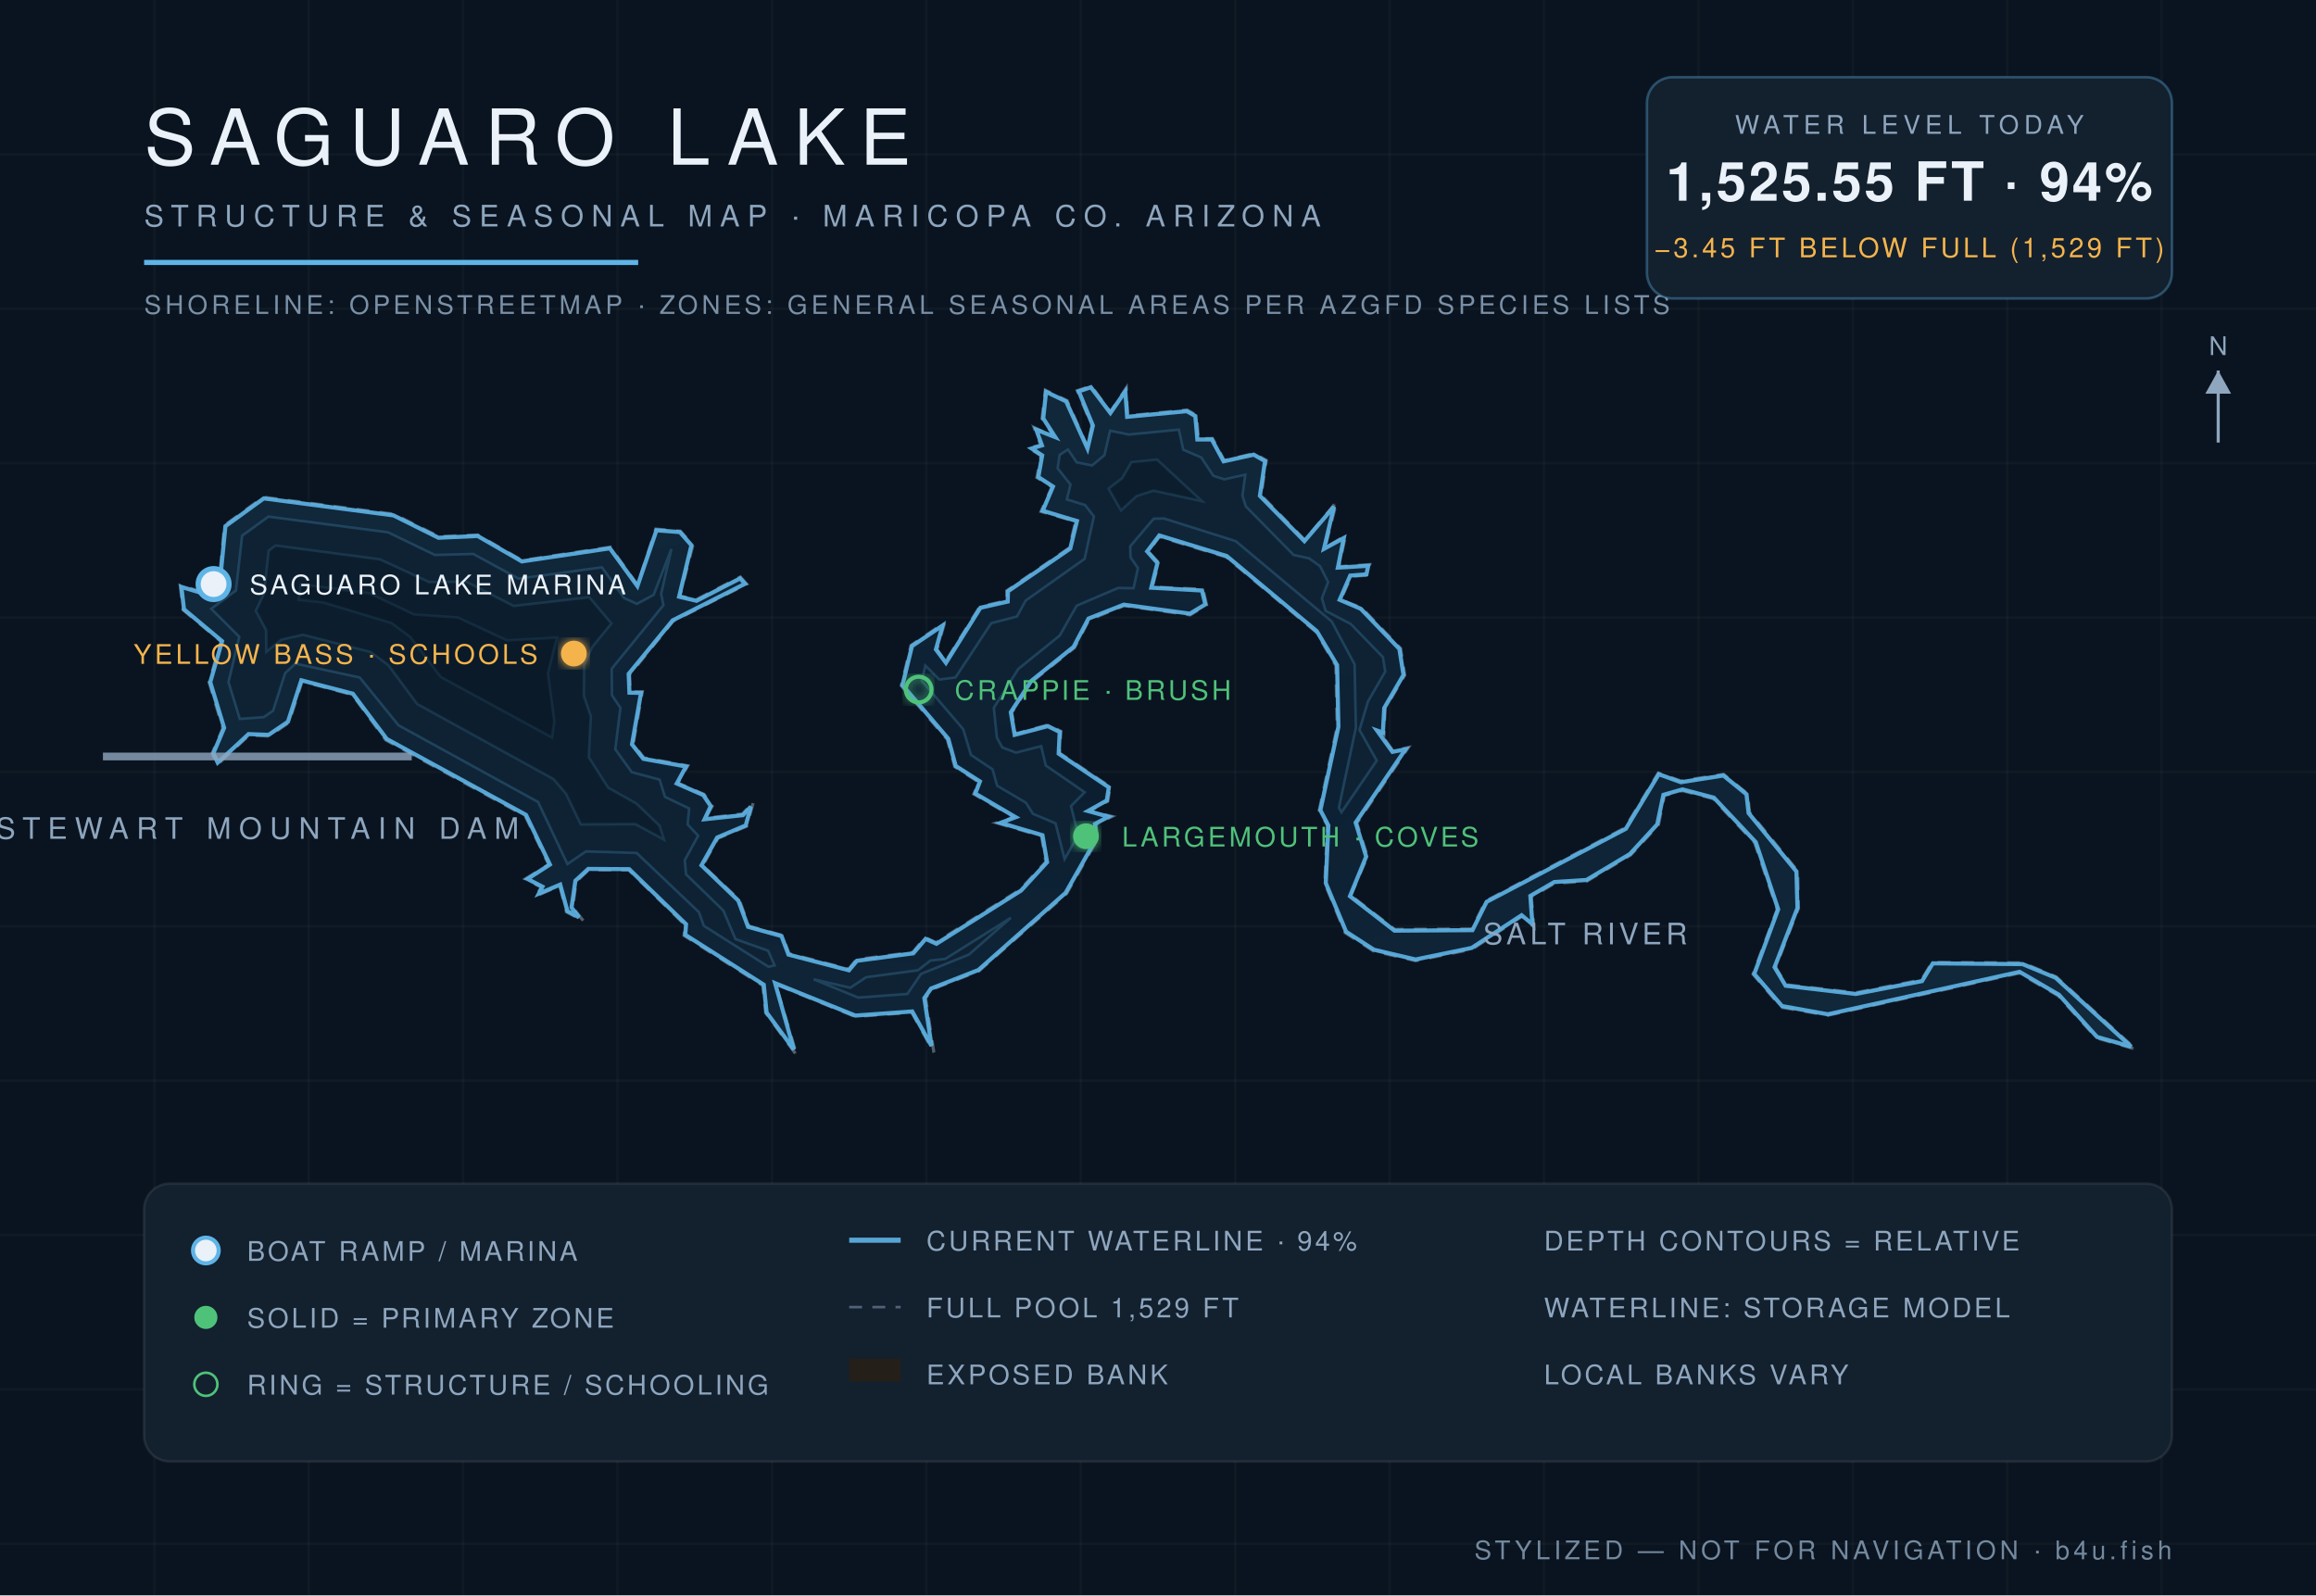
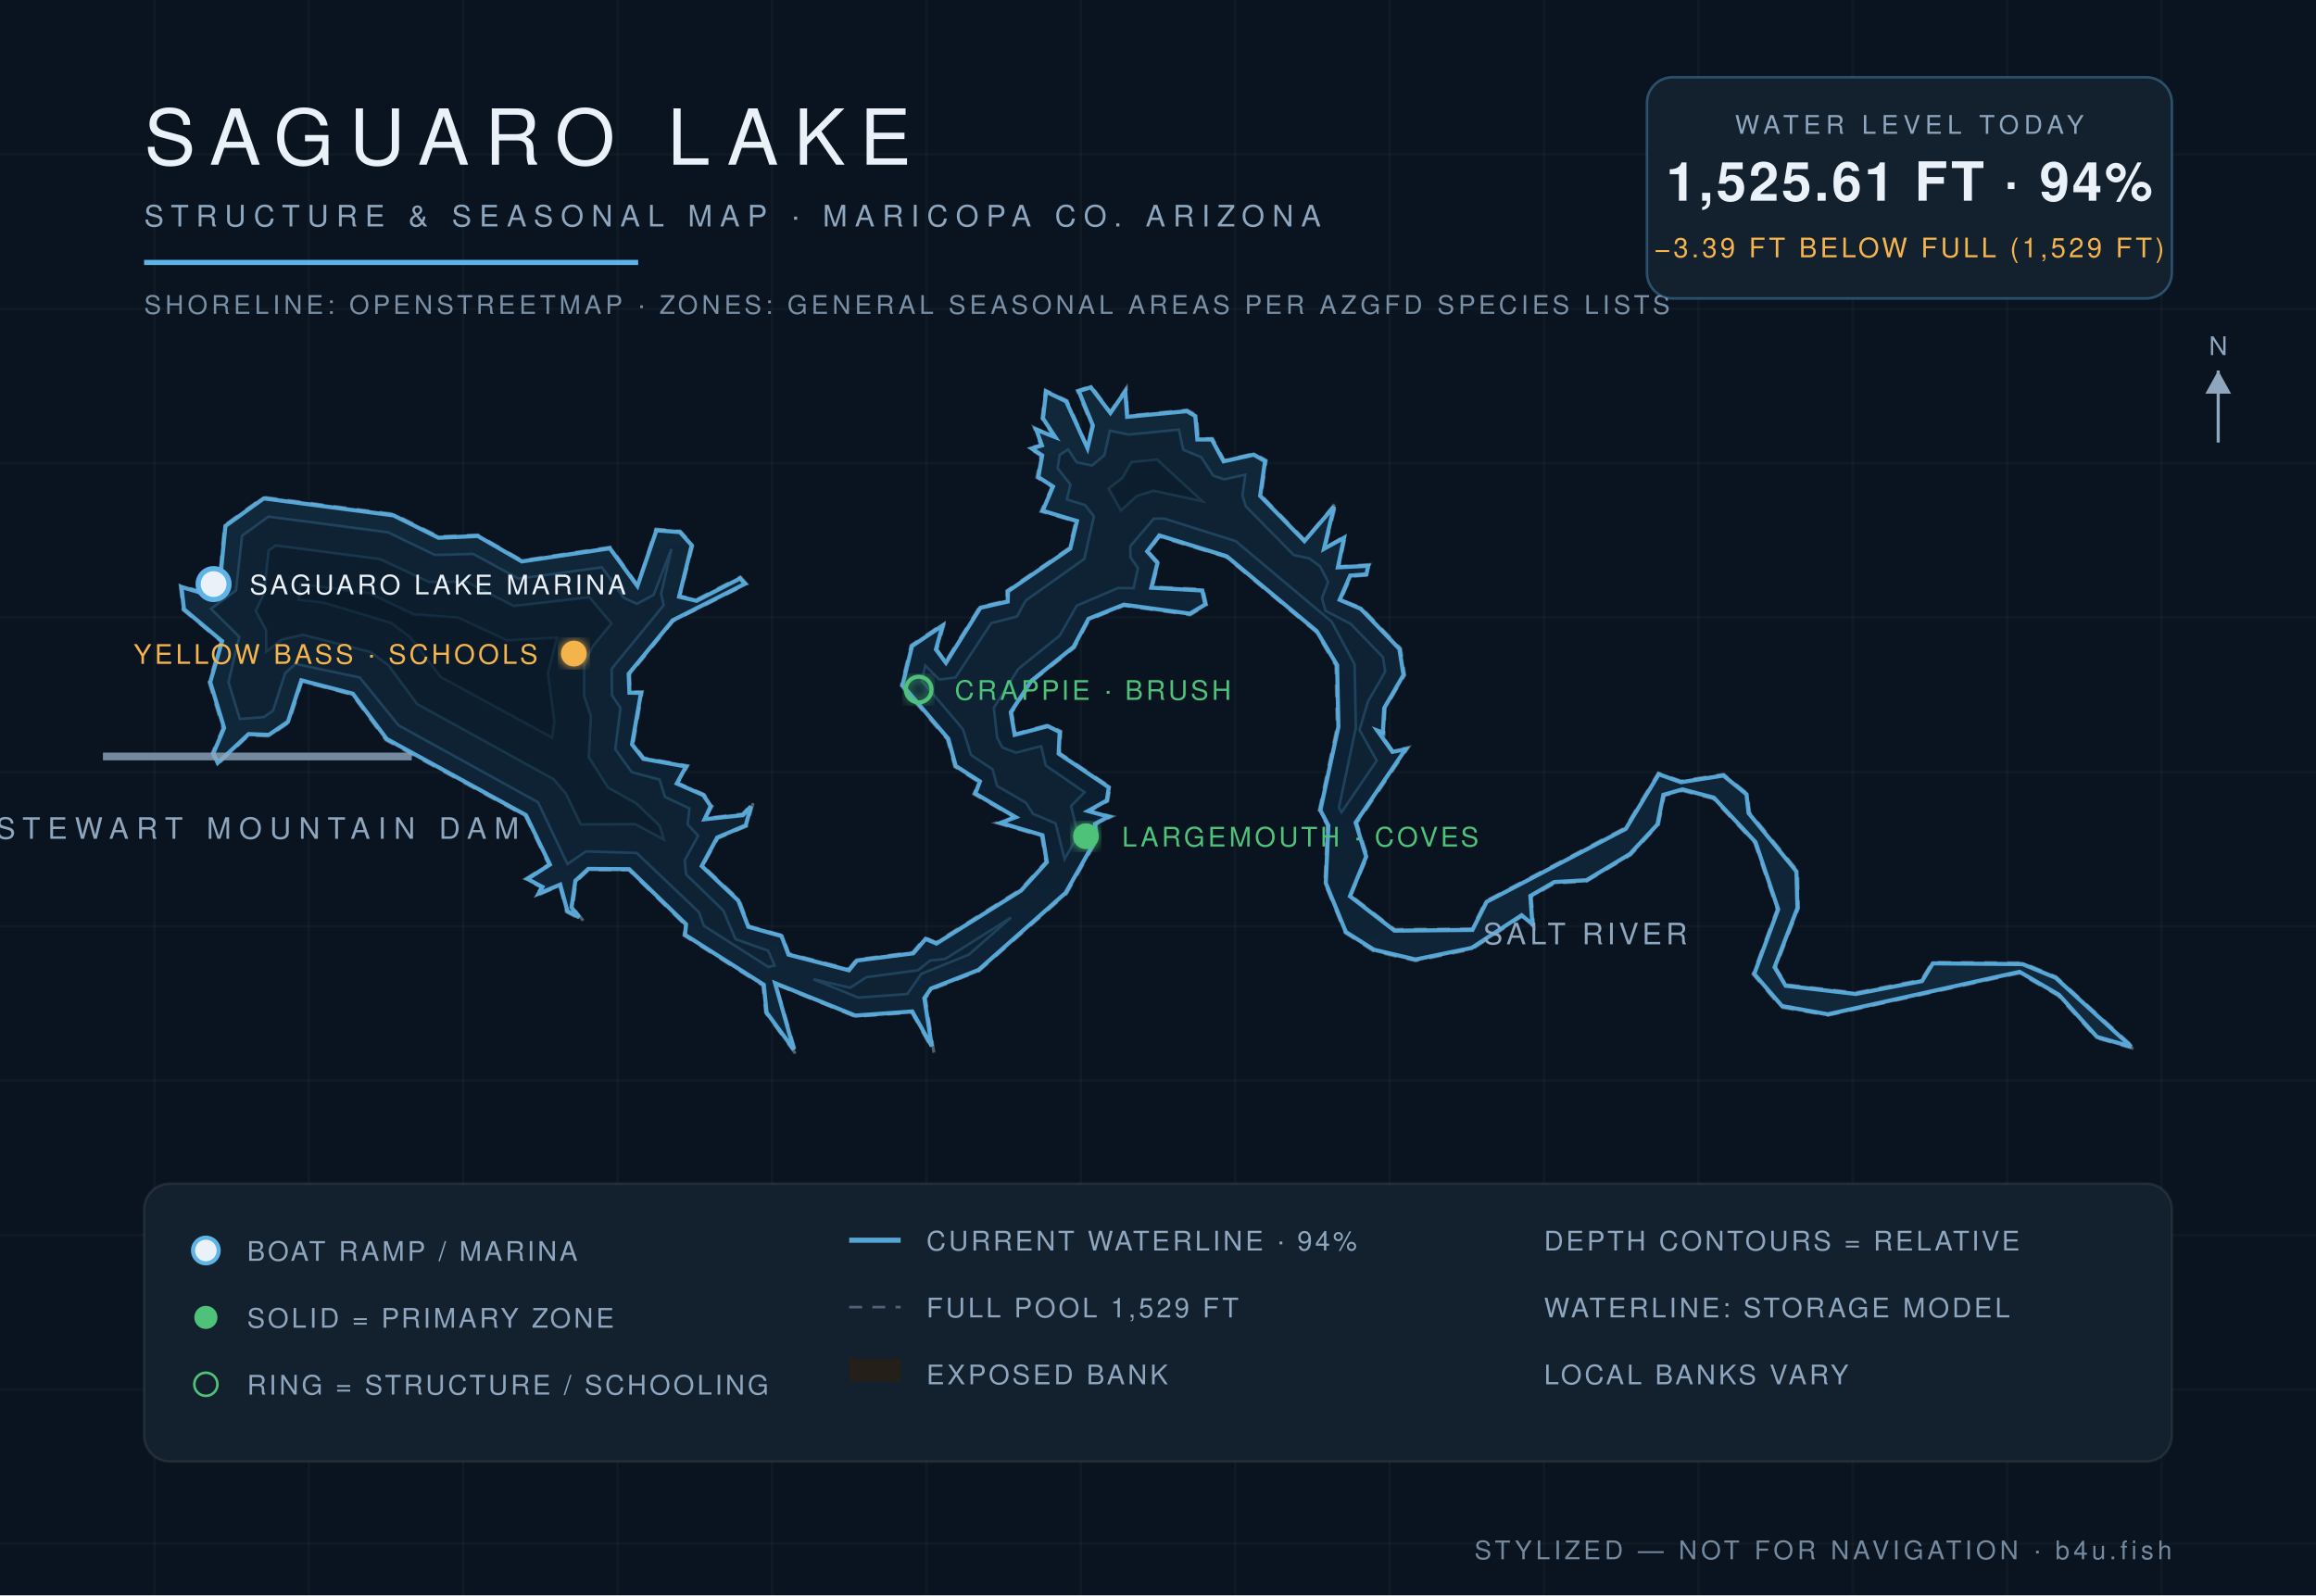
<svg xmlns="http://www.w3.org/2000/svg" viewBox="0 0 900 620" font-family="Helvetica,Arial,sans-serif">
  <defs>
    <radialGradient id="wg" cx="45%" cy="60%" r="80%">
      <stop offset="0%" stop-color="#0c1f31" />
      <stop offset="55%" stop-color="#102639" />
      <stop offset="100%" stop-color="#13293c" />
    </radialGradient>
    <filter id="glow">
      <feGaussianBlur stdDeviation="2.2" result="b" />
      <feMerge>
        <feMergeNode in="b" />
        <feMergeNode in="SourceGraphic" />
      </feMerge>
    </filter>
  </defs>
  <rect width="900" height="620" fill="#0a1420" />
  <g stroke="#ffffff" stroke-opacity="0.025">
    <line x1="60" y1="0" x2="60" y2="620" />
    <line x1="120" y1="0" x2="120" y2="620" />
    <line x1="180" y1="0" x2="180" y2="620" />
    <line x1="240" y1="0" x2="240" y2="620" />
    <line x1="300" y1="0" x2="300" y2="620" />
    <line x1="360" y1="0" x2="360" y2="620" />
    <line x1="420" y1="0" x2="420" y2="620" />
    <line x1="480" y1="0" x2="480" y2="620" />
    <line x1="540" y1="0" x2="540" y2="620" />
    <line x1="600" y1="0" x2="600" y2="620" />
    <line x1="660" y1="0" x2="660" y2="620" />
    <line x1="720" y1="0" x2="720" y2="620" />
    <line x1="780" y1="0" x2="780" y2="620" />
    <line x1="840" y1="0" x2="840" y2="620" />
    <line x1="0" y1="60" x2="900" y2="60" />
    <line x1="0" y1="120" x2="900" y2="120" />
    <line x1="0" y1="180" x2="900" y2="180" />
    <line x1="0" y1="240" x2="900" y2="240" />
    <line x1="0" y1="300" x2="900" y2="300" />
    <line x1="0" y1="360" x2="900" y2="360" />
    <line x1="0" y1="420" x2="900" y2="420" />
    <line x1="0" y1="480" x2="900" y2="480" />
    <line x1="0" y1="540" x2="900" y2="540" />
    <line x1="0" y1="600" x2="900" y2="600" />
  </g>
  <path d="M 524.9,348.0 L 531.4,332.9 L 527.3,319.9 L 547.3,290.5 L 541.3,291.8 L 535.6,283.8 L 537.8,285.6 L 538.3,275.3 L 545.9,262.4 L 544.3,252.0 L 529.1,236.2 L 521.0,233.1 L 525.1,224.0 L 531.3,223.6 L 532.3,219.4 L 520.3,220.2 L 522.9,208.1 L 514.9,213.0 L 519.4,195.0 L 507.1,209.9 L 490.1,192.5 L 492.1,178.9 L 487.3,176.2 L 475.8,179.0 L 471.2,170.4 L 465.7,170.5 L 465.0,161.4 L 461.3,159.3 L 438.2,161.6 L 437.7,150.7 L 431.5,160.1 L 424.1,150.0 L 418.6,151.8 L 424.3,165.5 L 422.6,173.8 L 414.7,155.7 L 406.2,151.6 L 404.9,162.7 L 409.7,169.8 L 401.8,166.1 L 404.4,173.0 L 399.7,174.1 L 404.5,177.1 L 402.9,185.6 L 408.8,189.2 L 404.5,198.8 L 418.0,202.7 L 415.4,213.0 L 391.2,229.6 L 391.3,233.4 L 380.7,235.8 L 367.4,257.2 L 364.1,252.4 L 367.1,242.0 L 354.0,250.8 L 350.2,266.5 L 368.1,287.4 L 371.0,298.0 L 380.4,304.0 L 378.4,308.6 L 394.2,317.7 L 387.2,319.8 L 404.7,324.9 L 406.4,334.9 L 396.5,345.7 L 363.7,366.3 L 359.5,364.3 L 354.7,370.1 L 332.8,372.9 L 329.8,376.6 L 306.6,370.6 L 304.0,363.5 L 291.0,359.9 L 287.3,349.7 L 273.1,336.4 L 279.0,325.8 L 290.2,321.1 L 292.8,311.7 L 288.5,316.3 L 274.1,318.0 L 276.8,313.3 L 273.6,308.7 L 263.4,304.3 L 267.3,297.6 L 250.2,294.5 L 246.1,289.1 L 249.6,268.8 L 244.9,268.9 L 244.7,262.2 L 261.6,241.4 L 290.2,227.0 L 287.7,224.2 L 270.6,233.0 L 264.2,231.6 L 269.3,211.8 L 264.4,206.4 L 254.8,205.6 L 247.8,227.4 L 237.2,212.6 L 202.9,217.8 L 185.7,207.9 L 170.5,208.5 L 153.0,199.8 L 102.3,193.2 L 87.2,204.2 L 85.1,226.5 L 78.8,230.1 L 70.0,227.5 L 71.1,237.0 L 85.9,249.3 L 81.2,265.1 L 86.6,283.0 L 82.4,292.8 L 84.5,297.2 L 96.8,285.7 L 104.6,286.1 L 112.3,280.8 L 117.4,264.8 L 136.9,270.0 L 149.9,287.6 L 204.1,317.1 L 213.2,336.0 L 204.1,341.6 L 210.4,344.9 L 208.0,348.4 L 217.5,344.2 L 220.1,354.4 L 226.8,358.0 L 222.6,352.7 L 223.9,342.7 L 228.7,338.1 L 244.3,338.1 L 266.2,359.5 L 265.8,363.6 L 296.4,383.0 L 297.5,393.6 L 309.7,410.3 L 301.4,382.5 L 332.3,395.1 L 354.3,393.5 L 362.9,409.0 L 359.7,387.9 L 362.2,384.5 L 380.4,377.4 L 414.5,347.3 L 426.5,326.1 L 425.9,320.4 L 432.2,317.3 L 423.3,315.2 L 430.5,311.4 L 431.4,305.8 L 411.7,292.6 L 412.3,284.2 L 407.3,281.7 L 394.6,285.2 L 393.2,276.9 L 401.1,264.9 L 417.6,251.7 L 423.2,240.9 L 436.8,235.4 L 462.5,239.0 L 468.9,235.1 L 467.5,229.0 L 447.8,228.1 L 450.3,218.7 L 446.2,214.4 L 450.5,208.6 L 476.5,216.5 L 511.4,245.6 L 519.1,258.7 L 519.6,282.5 L 512.6,315.0 L 515.8,320.8 L 514.8,343.3 L 522.7,362.5 L 533.7,369.6 L 550.1,373.4 L 572.1,368.9 L 591.5,356.1 L 596.1,360.3 L 595.1,348.6 L 604.1,343.3 L 616.6,342.5 L 633.7,332.3 L 644.5,320.6 L 646.8,309.2 L 653.8,307.3 L 665.7,310.4 L 681.8,327.5 L 690.6,353.4 L 681.2,378.6 L 692.2,391.5 L 710.3,394.6 L 784.7,378.2 L 799.8,387.0 L 814.7,403.4 L 830.0,407.8 L 799.0,379.6 L 786.1,374.2 L 750.8,374.0 L 746.7,380.8 L 721.1,385.8 L 694.2,382.7 L 690.0,376.0 L 698.9,353.0 L 698.6,338.5 L 679.9,315.7 L 679.1,308.5 L 669.8,300.9 L 653.2,303.5 L 644.4,300.4 L 631.5,321.7 L 577.3,350.2 L 572.0,361.0 L 542.0,361.2 L 524.9,348.0 Z" fill="#241f19" fill-opacity="0.9" stroke="#8ea6be" stroke-opacity="0.5" stroke-width="1.2" stroke-dasharray="5 4" />
-   <path d="M 524.6,348.3 L 541.9,361.7 L 572.2,361.5 L 577.7,350.5 L 631.8,322.1 L 644.6,300.9 L 653.2,304.0 L 669.7,301.4 L 678.7,308.7 L 679.5,316.0 L 698.1,338.7 L 698.5,352.9 L 689.6,375.9 L 693.9,383.1 L 721.1,386.3 L 746.9,381.3 L 751.1,374.4 L 786.0,374.7 L 798.8,380.0 L 828.2,406.8 L 814.9,403.0 L 800.1,386.6 L 784.8,377.7 L 710.3,394.2 L 692.5,391.0 L 681.7,378.5 L 691.0,353.4 L 682.3,327.3 L 666.0,310.0 L 653.8,306.8 L 646.4,308.9 L 644.0,320.4 L 633.4,331.9 L 616.5,342.0 L 604.0,342.8 L 594.7,348.2 L 595.5,359.2 L 591.3,355.7 L 571.9,368.4 L 550.1,372.9 L 533.9,369.1 L 523.1,362.1 L 515.2,343.2 L 516.2,320.8 L 513.1,314.9 L 520.1,282.5 L 519.6,258.5 L 511.7,245.3 L 476.7,216.1 L 450.5,208.1 L 445.8,214.3 L 449.8,218.8 L 447.4,228.4 L 467.1,229.5 L 468.4,234.9 L 462.4,238.5 L 436.7,235.0 L 423.0,240.4 L 417.2,251.4 L 400.8,264.6 L 392.8,276.8 L 394.3,285.6 L 407.2,282.2 L 411.8,284.5 L 411.4,292.9 L 430.9,306.0 L 430.1,311.1 L 422.8,315.2 L 430.8,317.4 L 425.5,320.2 L 426.0,326.0 L 414.1,347.0 L 380.2,377.0 L 361.8,384.2 L 359.2,387.9 L 362.0,406.5 L 354.5,393.1 L 332.4,394.7 L 301.2,382.1 L 308.5,407.9 L 297.9,393.5 L 296.8,382.7 L 266.3,363.3 L 266.6,359.2 L 244.5,337.8 L 228.6,337.7 L 223.6,342.3 L 222.1,352.7 L 225.0,356.5 L 220.5,354.1 L 217.7,343.8 L 209.4,347.3 L 210.8,344.6 L 205.0,341.6 L 213.7,336.0 L 204.4,316.7 L 150.3,287.2 L 137.1,269.6 L 117.1,264.4 L 111.9,280.5 L 104.4,285.6 L 96.6,285.3 L 84.6,296.4 L 82.9,292.8 L 87.1,282.9 L 81.7,265.1 L 86.3,249.2 L 71.5,236.8 L 70.5,228.1 L 78.8,230.6 L 85.4,226.8 L 87.6,204.5 L 102.5,193.7 L 152.9,200.3 L 170.4,209.0 L 185.6,208.3 L 202.8,218.2 L 237.0,213.1 L 247.7,227.8 L 255.1,206.1 L 264.2,206.8 L 268.7,211.9 L 263.9,231.9 L 270.7,233.5 L 287.6,224.8 L 289.5,226.9 L 261.4,241.1 L 244.3,261.9 L 244.6,269.2 L 249.1,269.3 L 245.6,289.3 L 250.0,294.9 L 266.6,297.9 L 263.0,304.5 L 273.3,309.0 L 276.2,313.3 L 273.8,318.4 L 288.7,316.8 L 291.8,313.5 L 289.8,320.8 L 278.7,325.5 L 272.6,336.3 L 286.9,350.0 L 290.7,360.2 L 303.7,363.8 L 306.4,371.0 L 329.9,377.1 L 333.0,373.4 L 354.9,370.5 L 359.7,364.9 L 363.9,366.8 L 396.8,346.1 L 406.9,335.1 L 405.1,324.6 L 388.8,319.8 L 394.7,317.6 L 379.0,308.4 L 380.8,303.7 L 371.4,297.7 L 368.5,287.1 L 350.7,266.3 L 354.4,251.1 L 366.3,243.1 L 363.7,252.4 L 367.6,257.6 L 381.0,236.2 L 391.6,233.8 L 391.7,229.8 L 415.9,213.2 L 418.5,202.5 L 405.2,198.5 L 409.2,189.1 L 403.5,185.4 L 405.0,177.0 L 400.9,174.3 L 404.9,173.1 L 402.7,167.0 L 410.1,169.9 L 405.4,162.6 L 406.5,152.3 L 414.3,156.0 L 422.6,174.3 L 424.7,165.4 L 419.2,152.1 L 423.9,150.5 L 431.5,160.5 L 437.3,152.1 L 438.0,162.0 L 461.2,159.8 L 464.5,161.7 L 465.3,170.8 L 470.9,170.8 L 475.5,179.3 L 487.2,176.7 L 491.6,179.2 L 489.6,192.7 L 506.9,210.3 L 518.4,196.9 L 514.5,213.3 L 522.2,209.1 L 519.9,220.6 L 531.7,219.9 L 531.0,223.2 L 524.7,223.7 L 520.6,233.1 L 528.8,236.6 L 543.8,252.2 L 545.4,262.3 L 537.9,275.2 L 537.4,284.7 L 535.1,283.9 L 541.1,292.2 L 546.2,291.2 L 526.8,319.7 L 530.9,332.9 L 524.6,348.3 Z" fill="url(#wg)" stroke="#5eb4e7" stroke-opacity="0.9" stroke-width="1.6" />
-   <path d="M 82.1,236.6 L 91.7,229.5 L 94.1,208.2 L 104.3,200.8 L 150.8,206.9 L 169.0,215.7 L 183.9,215.3 L 201.5,224.9 L 233.9,220.5 L 242.5,232.4 L 247.5,234.7 L 254.0,231.2 L 260.9,213.4 L 256.9,230.8 L 257.8,235.2 L 237.7,259.9 L 237.8,270.2 L 241.1,275.1 L 239.1,291.2 L 245.5,300.1 L 256.3,303.0 L 258.4,309.7 L 267.8,314.2 L 267.2,320.4 L 271.3,324.8 L 266.1,334.3 L 266.6,339.8 L 281.1,353.9 L 285.8,365.0 L 298.5,369.5 L 301.0,375.2 L 298.6,375.7 L 273.5,359.8 L 271.6,354.5 L 247.4,331.5 L 227.7,330.9 L 220.5,335.8 L 209.1,311.7 L 154.9,281.9 L 139.8,263.3 L 114.8,257.9 L 110.8,261.6 L 106.1,276.2 L 102.5,278.7 L 93.2,279.4 L 88.8,265.1 L 93.0,247.5 L 82.1,236.6 Z" fill="#0e2233" stroke="#5eb4e7" stroke-opacity="0.22" stroke-width="1" />
-   <path d="M 316.2,380.6 L 330.4,383.9 L 336.6,379.8 L 356.7,377.1 L 361.6,373.3 L 367.3,372.7 L 392.8,356.7 L 376.5,371.0 L 357.9,378.5 L 352.6,386.3 L 333.5,387.7 L 316.2,380.6 Z" fill="#0e2233" stroke="#5eb4e7" stroke-opacity="0.22" stroke-width="1" />
-   <path d="M 413.7,333.9 L 410.2,320.0 L 401.4,316.3 L 398.7,312.0 L 387.5,305.4 L 385.7,299.0 L 377.3,293.4 L 374.3,283.4 L 358.2,264.6 L 359.6,258.7 L 365.0,264.1 L 371.3,263.3 L 385.2,242.2 L 395.2,239.6 L 398.6,233.4 L 421.5,217.2 L 425.1,200.7 L 421.7,196.3 L 414.6,194.1 L 416.0,188.3 L 411.0,182.0 L 411.8,176.8 L 415.0,174.7 L 418.4,179.7 L 424.4,180.9 L 429.2,176.9 L 431.4,167.4 L 438.6,168.9 L 458.1,167.0 L 459.8,174.8 L 466.8,177.8 L 471.5,184.9 L 475.7,186.3 L 483.9,184.5 L 482.8,192.6 L 484.1,196.8 L 502.7,215.7 L 508.7,217.0 L 513.0,220.1 L 516.1,226.2 L 513.7,232.5 L 515.1,237.4 L 524.9,242.5 L 537.4,255.4 L 538.3,261.0 L 531.6,272.6 L 528.3,283.7 L 535.0,295.6 L 521.3,315.7 L 520.3,313.9 L 526.9,282.8 L 526.4,258.2 L 517.5,241.5 L 480.2,210.3 L 452.3,201.5 L 448.3,201.6 L 439.2,212.3 L 439.3,216.6 L 442.2,220.8 L 440.5,228.6 L 434.5,228.5 L 418.4,235.4 L 411.8,247.0 L 395.7,260.0 L 386.2,275.1 L 387.4,286.7 L 389.5,290.5 L 394.8,292.5 L 404.6,290.0 L 406.4,297.5 L 421.5,307.9 L 416.2,313.3 L 419.0,324.5 L 413.7,333.9 Z" fill="#0e2233" stroke="#5eb4e7" stroke-opacity="0.22" stroke-width="1" />
-   <path d="M 103.5,253.3 L 103.4,244.9 L 99.4,237.4 L 102.6,230.7 L 104.4,214.0 L 107.1,212.0 L 147.7,217.4 L 166.7,226.2 L 181.2,226.1 L 199.6,235.5 L 229.0,232.1 L 237.6,242.3 L 230.1,251.5 L 227.0,258.2 L 226.9,270.5 L 229.6,278.4 L 228.8,294.3 L 236.3,306.1 L 247.3,312.3 L 256.3,320.9 L 258.0,326.3 L 246.9,320.3 L 225.7,320.4 L 219.9,308.4 L 215.1,302.8 L 162.1,273.6 L 150.9,258.5 L 144.0,253.4 L 117.7,246.7 L 109.4,248.6 L 103.5,253.3 Z" fill="#0c1e2e" stroke="#5eb4e7" stroke-opacity="0.15" stroke-width="1" />
-   <path d="M 435.6,198.4 L 430.8,189.9 L 436.1,185.8 L 439.7,179.6 L 449.6,178.6 L 467.1,194.8 L 448.2,190.7 L 441.7,192.8 L 435.6,198.4 Z" fill="#0c1e2e" stroke="#5eb4e7" stroke-opacity="0.15" stroke-width="1" />
-   <path d="M 116.1,233.1 L 116.9,227.1 L 143.6,230.6 L 160.8,238.8 L 177.9,240.0 L 197.0,248.9 L 216.4,247.8 L 212.9,261.7 L 215.4,280.4 L 214.5,286.6 L 171.3,263.1 L 159.5,247.6 L 152.1,242.1 L 125.5,234.1 L 116.1,233.1 Z" fill="#0a1a29" stroke="#5eb4e7" stroke-opacity="0.1" stroke-width="1" />
+   <path d="M 524.6,348.3 L 541.9,361.7 L 572.2,361.4 L 577.7,350.5 L 631.8,322.1 L 644.6,300.9 L 653.2,304.0 L 669.7,301.4 L 678.7,308.7 L 679.5,316.0 L 698.1,338.7 L 698.5,352.9 L 689.6,375.9 L 693.9,383.1 L 721.1,386.3 L 746.9,381.3 L 751.1,374.4 L 786.0,374.7 L 798.8,380.0 L 828.2,406.8 L 814.9,403.0 L 800.1,386.6 L 784.8,377.7 L 710.3,394.2 L 692.5,391.0 L 681.7,378.5 L 691.0,353.4 L 682.2,327.3 L 666.0,310.0 L 653.8,306.8 L 646.4,308.9 L 644.1,320.4 L 633.4,331.9 L 616.5,342.1 L 604.0,342.8 L 594.7,348.2 L 595.5,359.2 L 591.3,355.7 L 571.9,368.4 L 550.1,372.9 L 533.9,369.1 L 523.0,362.2 L 515.2,343.2 L 516.2,320.8 L 513.1,314.9 L 520.1,282.5 L 519.6,258.5 L 511.7,245.3 L 476.7,216.2 L 450.5,208.1 L 445.8,214.3 L 449.8,218.8 L 447.4,228.4 L 467.2,229.5 L 468.4,234.9 L 462.4,238.5 L 436.7,235.0 L 423.0,240.5 L 417.2,251.4 L 400.8,264.6 L 392.8,276.8 L 394.3,285.6 L 407.2,282.2 L 411.8,284.5 L 411.4,292.9 L 430.9,306.0 L 430.1,311.1 L 422.8,315.2 L 430.8,317.4 L 425.5,320.2 L 426.0,326.0 L 414.1,347.0 L 380.2,377.0 L 361.8,384.2 L 359.2,387.9 L 362.1,406.6 L 354.5,393.1 L 332.4,394.7 L 301.2,382.1 L 308.5,407.9 L 297.9,393.5 L 296.8,382.7 L 266.2,363.3 L 266.6,359.2 L 244.5,337.8 L 228.6,337.7 L 223.6,342.3 L 222.1,352.7 L 225.1,356.5 L 220.5,354.1 L 217.7,343.8 L 209.3,347.3 L 210.8,344.7 L 205.0,341.6 L 213.7,336.0 L 204.4,316.8 L 150.3,287.2 L 137.1,269.6 L 117.1,264.4 L 111.9,280.5 L 104.5,285.6 L 96.6,285.3 L 84.6,296.5 L 82.9,292.8 L 87.1,282.9 L 81.7,265.1 L 86.3,249.2 L 71.5,236.8 L 70.5,228.1 L 78.8,230.6 L 85.4,226.8 L 87.6,204.4 L 102.5,193.7 L 152.9,200.3 L 170.4,209.0 L 185.6,208.3 L 202.8,218.2 L 237.0,213.1 L 247.7,227.8 L 255.1,206.1 L 264.2,206.8 L 268.8,211.9 L 263.9,231.9 L 270.7,233.5 L 287.6,224.8 L 289.5,226.9 L 261.4,241.1 L 244.3,261.9 L 244.6,269.2 L 249.1,269.3 L 245.6,289.3 L 250.0,294.9 L 266.6,297.9 L 263.0,304.5 L 273.3,309.0 L 276.2,313.3 L 273.8,318.4 L 288.7,316.8 L 291.8,313.4 L 289.8,320.8 L 278.7,325.5 L 272.7,336.6 L 286.9,350.0 L 290.8,360.2 L 303.7,363.8 L 306.4,371.0 L 329.9,377.1 L 333.0,373.3 L 354.9,370.5 L 359.7,364.9 L 363.9,366.7 L 396.8,346.1 L 406.8,335.1 L 405.1,324.6 L 388.8,319.8 L 394.7,317.6 L 379.0,308.4 L 380.8,303.7 L 371.4,297.7 L 368.5,287.1 L 350.7,266.3 L 354.4,251.1 L 366.3,243.1 L 363.7,252.4 L 367.6,257.6 L 381.0,236.2 L 391.6,233.8 L 391.7,229.8 L 415.9,213.2 L 418.5,202.5 L 405.2,198.5 L 409.2,189.1 L 403.5,185.4 L 405.0,177.0 L 400.9,174.3 L 404.9,173.1 L 402.7,167.0 L 410.1,169.9 L 405.3,162.6 L 406.5,152.2 L 414.3,156.0 L 422.6,174.2 L 424.7,165.4 L 419.2,152.0 L 423.9,150.5 L 431.5,160.5 L 437.3,152.1 L 438.0,162.0 L 461.2,159.8 L 464.5,161.7 L 465.3,170.8 L 470.9,170.8 L 475.5,179.3 L 487.2,176.7 L 491.6,179.2 L 489.7,192.7 L 506.9,210.3 L 518.4,196.9 L 514.5,213.3 L 522.3,209.0 L 519.9,220.5 L 531.7,219.9 L 531.0,223.2 L 524.7,223.7 L 520.6,233.1 L 528.8,236.6 L 543.8,252.2 L 545.4,262.3 L 537.9,275.2 L 537.4,284.7 L 535.2,283.9 L 541.1,292.2 L 546.2,291.2 L 526.8,319.7 L 530.9,332.9 L 524.6,348.3 Z" fill="url(#wg)" stroke="#5eb4e7" stroke-opacity="0.9" stroke-width="1.6" />
+   <path d="M 82.0,236.6 L 91.7,229.5 L 94.1,208.2 L 104.3,200.8 L 150.8,206.9 L 169.0,215.7 L 183.9,215.3 L 201.5,224.9 L 233.9,220.5 L 242.5,232.4 L 247.5,234.7 L 254.0,231.2 L 260.9,213.4 L 256.9,230.8 L 257.9,235.2 L 237.7,259.9 L 237.8,270.2 L 241.1,275.1 L 239.1,291.2 L 245.5,300.1 L 256.3,303.0 L 258.4,309.7 L 267.9,314.2 L 267.2,320.4 L 271.3,324.8 L 266.1,334.3 L 266.6,339.8 L 281.1,353.9 L 285.8,365.0 L 298.5,369.5 L 301.0,375.2 L 298.6,375.8 L 273.5,359.8 L 271.6,354.5 L 247.4,331.5 L 227.7,330.9 L 220.5,335.8 L 209.1,311.8 L 154.9,281.9 L 139.8,263.3 L 114.8,258.0 L 110.8,261.6 L 106.1,276.2 L 102.5,278.7 L 93.2,279.4 L 88.8,265.1 L 93.0,247.5 L 82.0,236.6 Z" fill="#0e2233" stroke="#5eb4e7" stroke-opacity="0.22" stroke-width="1" />
+   <path d="M 316.1,380.6 L 330.4,383.9 L 336.6,379.8 L 356.7,377.1 L 361.5,373.3 L 367.3,372.7 L 392.9,356.6 L 376.5,371.0 L 358.0,378.5 L 352.6,386.3 L 333.5,387.7 L 316.1,380.6 Z" fill="#0e2233" stroke="#5eb4e7" stroke-opacity="0.22" stroke-width="1" />
+   <path d="M 413.7,333.9 L 410.2,320.0 L 401.4,316.3 L 398.7,312.0 L 387.5,305.5 L 385.7,299.0 L 377.3,293.4 L 374.2,283.4 L 358.2,264.6 L 359.6,258.7 L 365.0,264.1 L 371.3,263.3 L 385.2,242.2 L 395.2,239.6 L 398.6,233.4 L 421.4,217.2 L 425.1,200.7 L 421.7,196.3 L 414.6,194.1 L 416.0,188.3 L 411.0,182.0 L 411.8,176.8 L 415.1,174.7 L 418.4,179.7 L 424.4,180.9 L 429.2,176.9 L 431.3,167.4 L 438.6,168.9 L 458.1,167.0 L 459.8,174.8 L 466.8,177.7 L 471.5,184.9 L 475.7,186.3 L 483.9,184.5 L 482.8,192.6 L 484.1,196.8 L 502.7,215.7 L 508.7,217.0 L 513.0,220.1 L 516.1,226.2 L 513.7,232.5 L 515.1,237.4 L 524.9,242.5 L 537.4,255.4 L 538.3,261.0 L 531.6,272.6 L 528.3,283.7 L 535.0,295.6 L 521.3,315.7 L 520.3,313.9 L 526.9,282.8 L 526.4,258.2 L 517.5,241.6 L 480.2,210.3 L 452.3,201.5 L 448.3,201.6 L 439.2,212.3 L 439.3,216.6 L 442.2,220.8 L 440.5,228.6 L 434.5,228.5 L 418.4,235.4 L 411.8,247.0 L 395.7,260.0 L 386.2,275.1 L 387.5,286.7 L 389.5,290.5 L 394.8,292.5 L 404.6,290.0 L 406.4,297.5 L 421.5,307.9 L 416.2,313.3 L 419.0,324.5 L 413.7,333.9 Z" fill="#0e2233" stroke="#5eb4e7" stroke-opacity="0.22" stroke-width="1" />
+   <path d="M 103.5,253.3 L 103.4,244.9 L 99.4,237.4 L 102.6,230.7 L 104.4,214.0 L 107.1,212.0 L 147.7,217.3 L 166.7,226.2 L 181.2,226.1 L 199.6,235.5 L 229.0,232.1 L 237.6,242.3 L 230.1,251.5 L 227.0,258.2 L 227.0,270.5 L 229.6,278.4 L 228.8,294.3 L 236.3,306.1 L 247.3,312.3 L 256.3,320.9 L 258.0,326.3 L 246.9,320.3 L 225.7,320.4 L 219.9,308.4 L 215.1,302.8 L 162.1,273.6 L 150.9,258.5 L 144.0,253.4 L 117.7,246.7 L 109.4,248.6 L 103.5,253.3 Z" fill="#0c1e2e" stroke="#5eb4e7" stroke-opacity="0.15" stroke-width="1" />
+   <path d="M 435.6,198.4 L 430.8,189.9 L 436.1,185.8 L 439.7,179.6 L 449.6,178.6 L 467.2,194.8 L 448.2,190.7 L 441.7,192.8 L 435.6,198.4 Z" fill="#0c1e2e" stroke="#5eb4e7" stroke-opacity="0.15" stroke-width="1" />
+   <path d="M 116.1,233.1 L 116.9,227.1 L 143.6,230.6 L 160.8,238.8 L 177.9,240.0 L 197.0,248.9 L 216.4,247.8 L 212.9,261.7 L 215.4,280.4 L 214.5,286.6 L 171.3,263.1 L 159.5,247.7 L 152.1,242.1 L 125.5,234.1 L 116.1,233.1 Z" fill="#0a1a29" stroke="#5eb4e7" stroke-opacity="0.1" stroke-width="1" />
  <text x="616" y="367" fill="#8ea6be" font-size="11.5" letter-spacing="1.6" text-anchor="middle">SALT RIVER</text>
  <line x1="40" y1="294" x2="160" y2="294" stroke="#8ea6be" stroke-width="3" stroke-opacity="0.8" />
  <text x="100" y="326" fill="#8ea6be" font-size="11.5" letter-spacing="3" text-anchor="middle">STEWART MOUNTAIN DAM</text>
  <circle cx="83" cy="227" r="6" fill="#eaf1f8" stroke="#5eb4e7" stroke-width="2" />
  <text x="97" y="231" fill="#eaf1f8" font-size="10.5" letter-spacing="1.2" text-anchor="start">SAGUARO LAKE MARINA</text>
  <circle cx="223" cy="254" r="5" fill="#f5b44c" filter="url(#glow)" />
  <text x="209" y="258" fill="#f5b44c" font-size="10.5" letter-spacing="1.2" text-anchor="end">YELLOW BASS · SCHOOLS</text>
  <circle cx="422" cy="325" r="5" fill="#4fc27a" filter="url(#glow)" />
  <text x="436" y="329" fill="#4fc27a" font-size="10.5" letter-spacing="1.2" text-anchor="start">LARGEMOUTH · COVES</text>
  <circle cx="357" cy="268" r="5" fill="none" stroke="#4fc27a" stroke-width="1.6" filter="url(#glow)" />
  <text x="371" y="272" fill="#4fc27a" font-size="10.5" letter-spacing="1.2" text-anchor="start">CRAPPIE · BRUSH</text>
  <text x="56" y="64" fill="#eaf1f8" font-size="30" letter-spacing="6" font-weight="300">SAGUARO LAKE</text>
  <text x="56" y="88" fill="#8ea6be" font-size="11.5" letter-spacing="3">STRUCTURE &amp; SEASONAL MAP · MARICOPA CO. ARIZONA</text>
  <line x1="56" y1="102" x2="248" y2="102" stroke="#5eb4e7" stroke-width="2" />
  <text x="56" y="122" fill="#8ea6be" font-size="10" letter-spacing="1.5" opacity="0.85">SHORELINE: OPENSTREETMAP · ZONES: GENERAL SEASONAL AREAS PER AZGFD SPECIES LISTS</text>
  <g>
    <rect x="640" y="30" width="204" height="86" rx="10" fill="#13202e" stroke="#5eb4e7" stroke-opacity="0.35" />
    <text x="742" y="52" fill="#8ea6be" font-size="10" letter-spacing="2" text-anchor="middle">WATER LEVEL TODAY</text>
-     <text x="742" y="78" fill="#eaf1f8" font-size="21" letter-spacing="1" text-anchor="middle" font-weight="600">1,525.55 FT · 94%</text>
-     <text x="742" y="100" fill="#f5b44c" font-size="10.5" letter-spacing="1.2" text-anchor="middle">−3.45 FT BELOW FULL (1,529 FT)</text>
+     <text x="742" y="78" fill="#eaf1f8" font-size="21" letter-spacing="1" text-anchor="middle" font-weight="600">1,525.61 FT · 94%</text>
+     <text x="742" y="100" fill="#f5b44c" font-size="10.5" letter-spacing="1.2" text-anchor="middle">−3.39 FT BELOW FULL (1,529 FT)</text>
  </g>
  <g font-size="10.5" letter-spacing="1.1">
    <rect x="56" y="460" width="788" height="108" rx="10" fill="#13202e" stroke="#ffffff" stroke-opacity="0.08" />
    <circle cx="80" cy="486" r="5" fill="#eaf1f8" stroke="#5eb4e7" stroke-width="1.6" />
    <text x="96" y="490" fill="#8ea6be">BOAT RAMP / MARINA</text>
    <circle cx="80" cy="512" r="4.5" fill="#4fc27a" />
    <text x="96" y="516" fill="#8ea6be">SOLID = PRIMARY ZONE</text>
    <circle cx="80" cy="538" r="4.5" fill="none" stroke="#4fc27a" />
    <text x="96" y="542" fill="#8ea6be">RING = STRUCTURE / SCHOOLING</text>
    <line x1="330" y1="482" x2="350" y2="482" stroke="#5eb4e7" stroke-opacity="0.9" stroke-width="2" />
    <text x="360" y="486" fill="#8ea6be">CURRENT WATERLINE · 94%</text>
    <line x1="330" y1="508" x2="350" y2="508" stroke="#8ea6be" stroke-opacity="0.5" stroke-dasharray="5 4" />
    <text x="360" y="512" fill="#8ea6be">FULL POOL 1,529 FT</text>
    <rect x="330" y="528" width="20" height="9" fill="#241f19" />
    <text x="360" y="538" fill="#8ea6be">EXPOSED BANK</text>
    <text x="600" y="486" fill="#8ea6be">DEPTH CONTOURS = RELATIVE</text>
    <text x="600" y="512" fill="#8ea6be">WATERLINE: STORAGE MODEL</text>
    <text x="600" y="538" fill="#8ea6be">LOCAL BANKS VARY</text>
  </g>
  <text x="844" y="606" fill="#8ea6be" font-size="10" letter-spacing="1.5" text-anchor="end" opacity="0.8">STYLIZED — NOT FOR NAVIGATION · b4u.fish</text>
  <g transform="translate(862,158)" stroke="#8ea6be" fill="#8ea6be">
    <line x1="0" y1="14" x2="0" y2="-14" stroke-width="1.2" />
    <path d="M 0,-14 l 5,9 h -10 z" stroke="none" />
    <text x="0" y="-20" font-size="10" text-anchor="middle" stroke="none">N</text>
  </g>
</svg>
